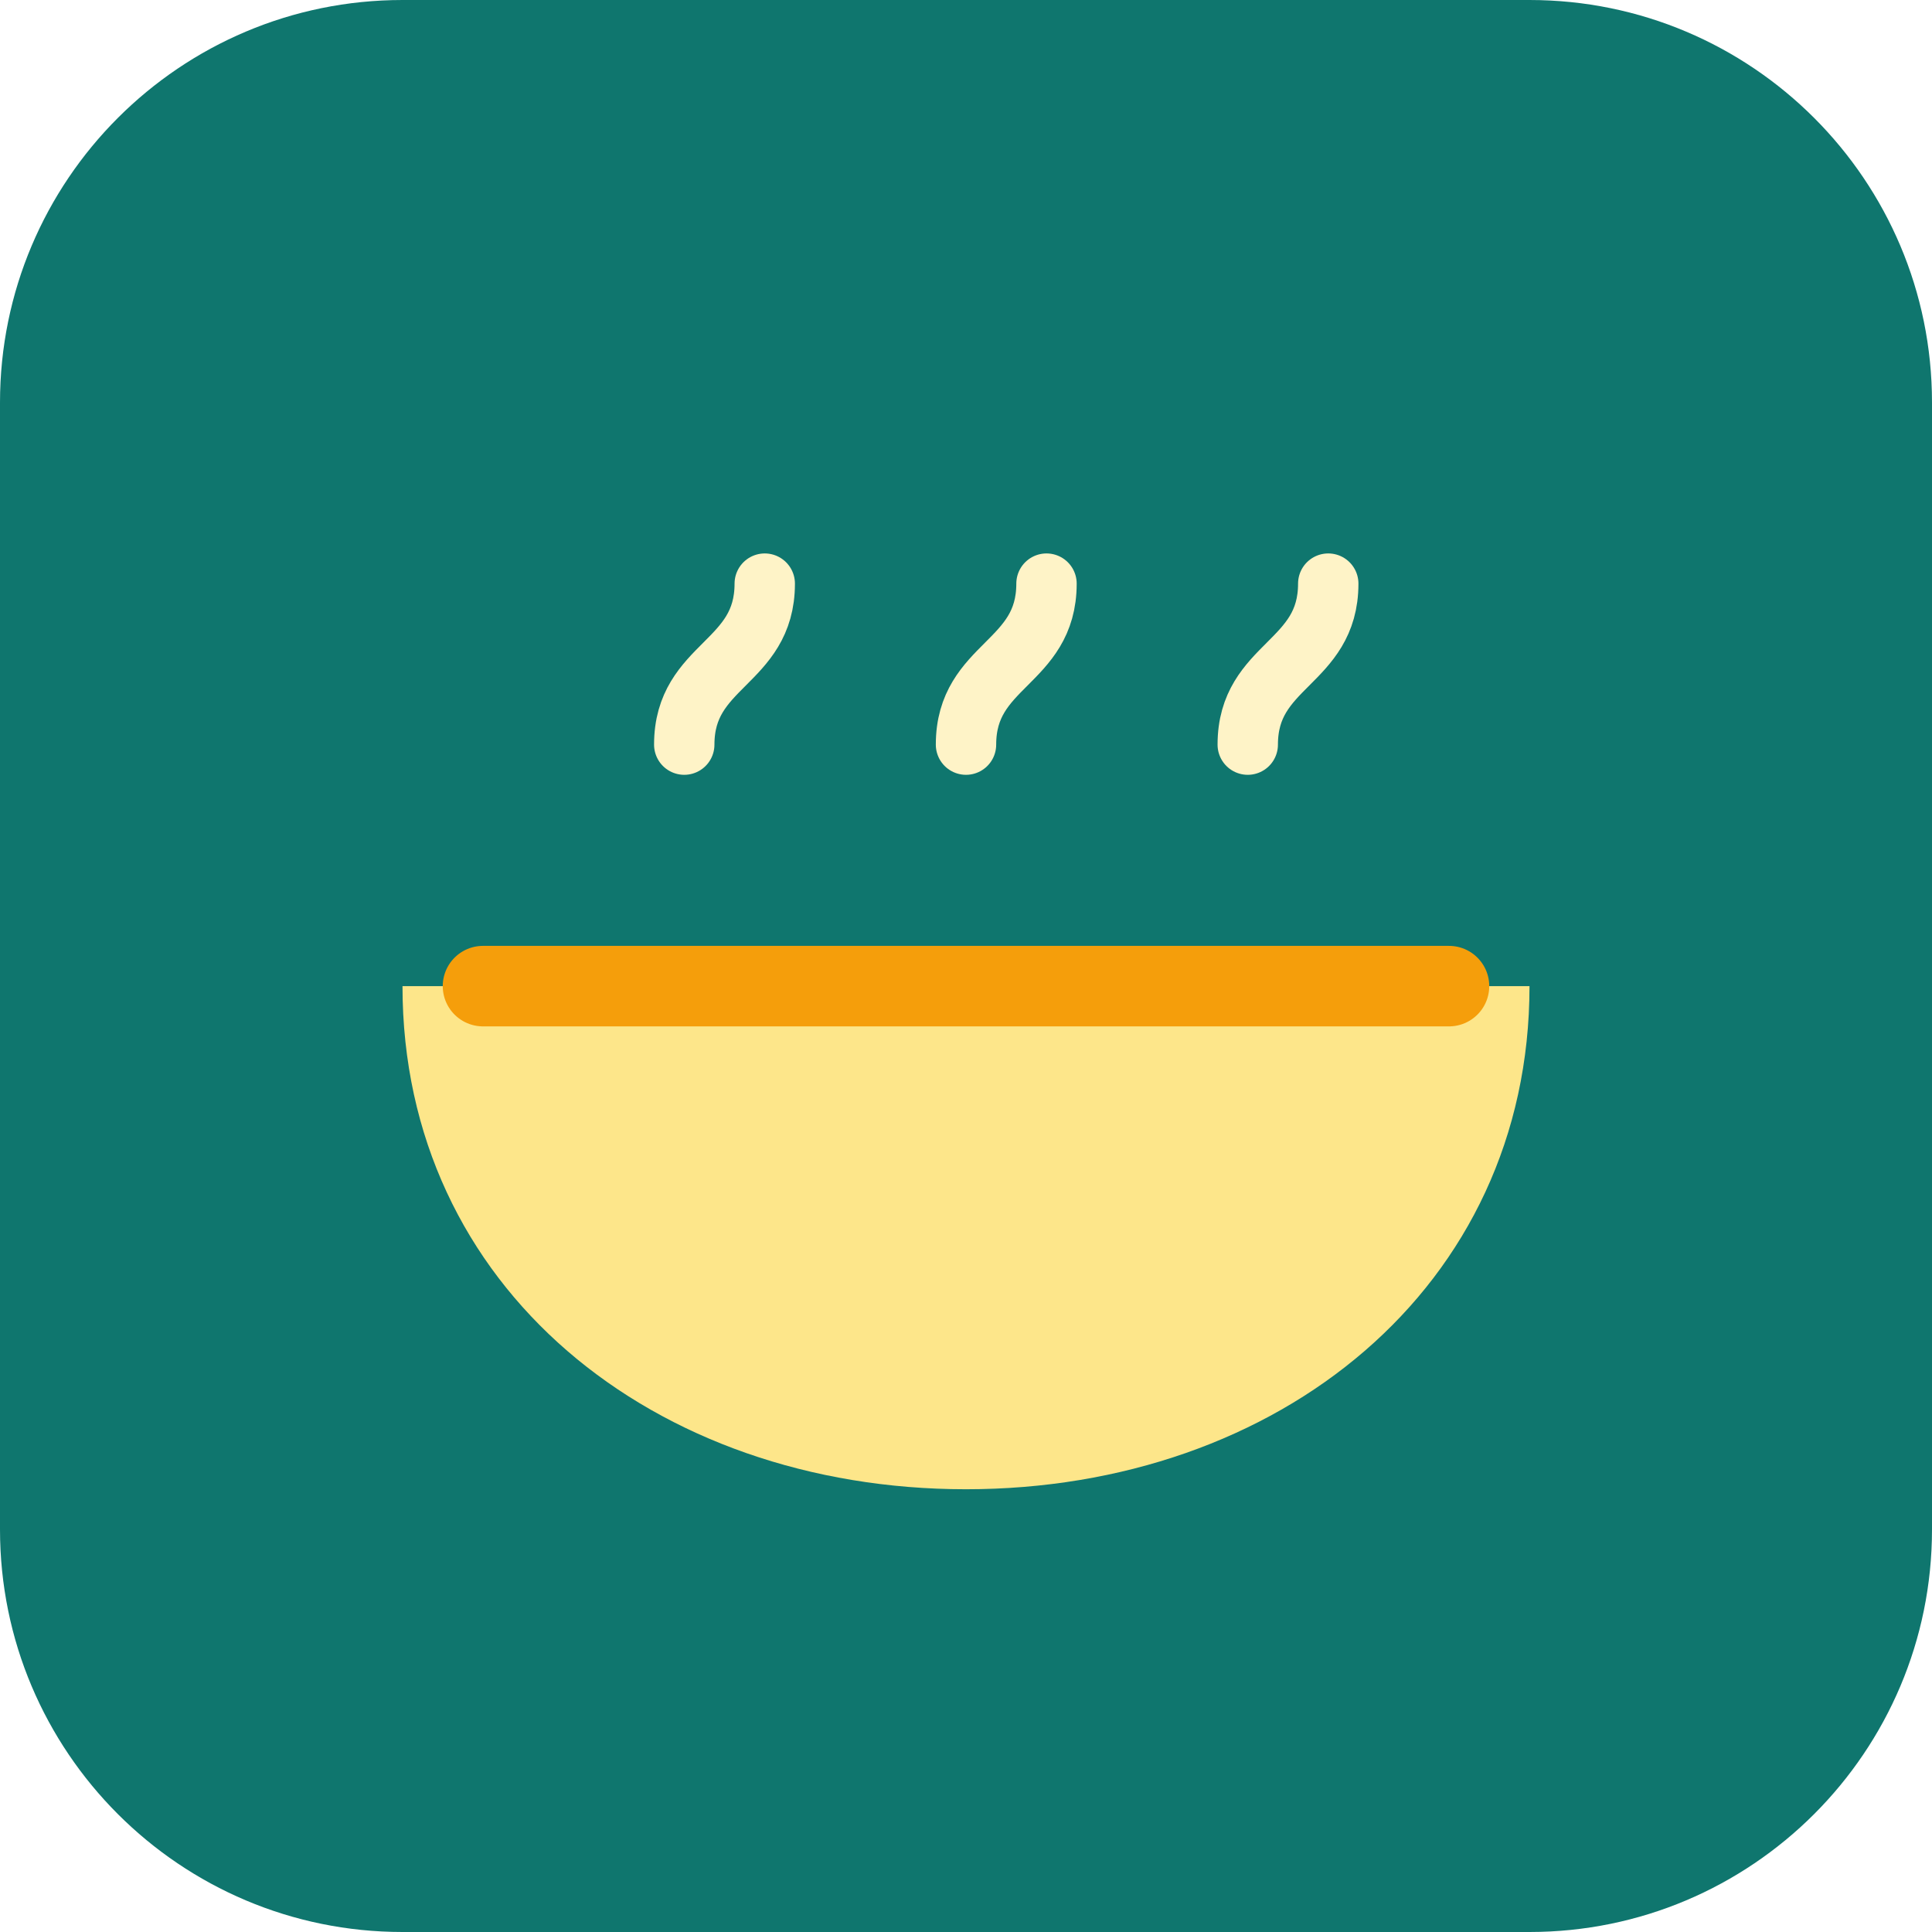
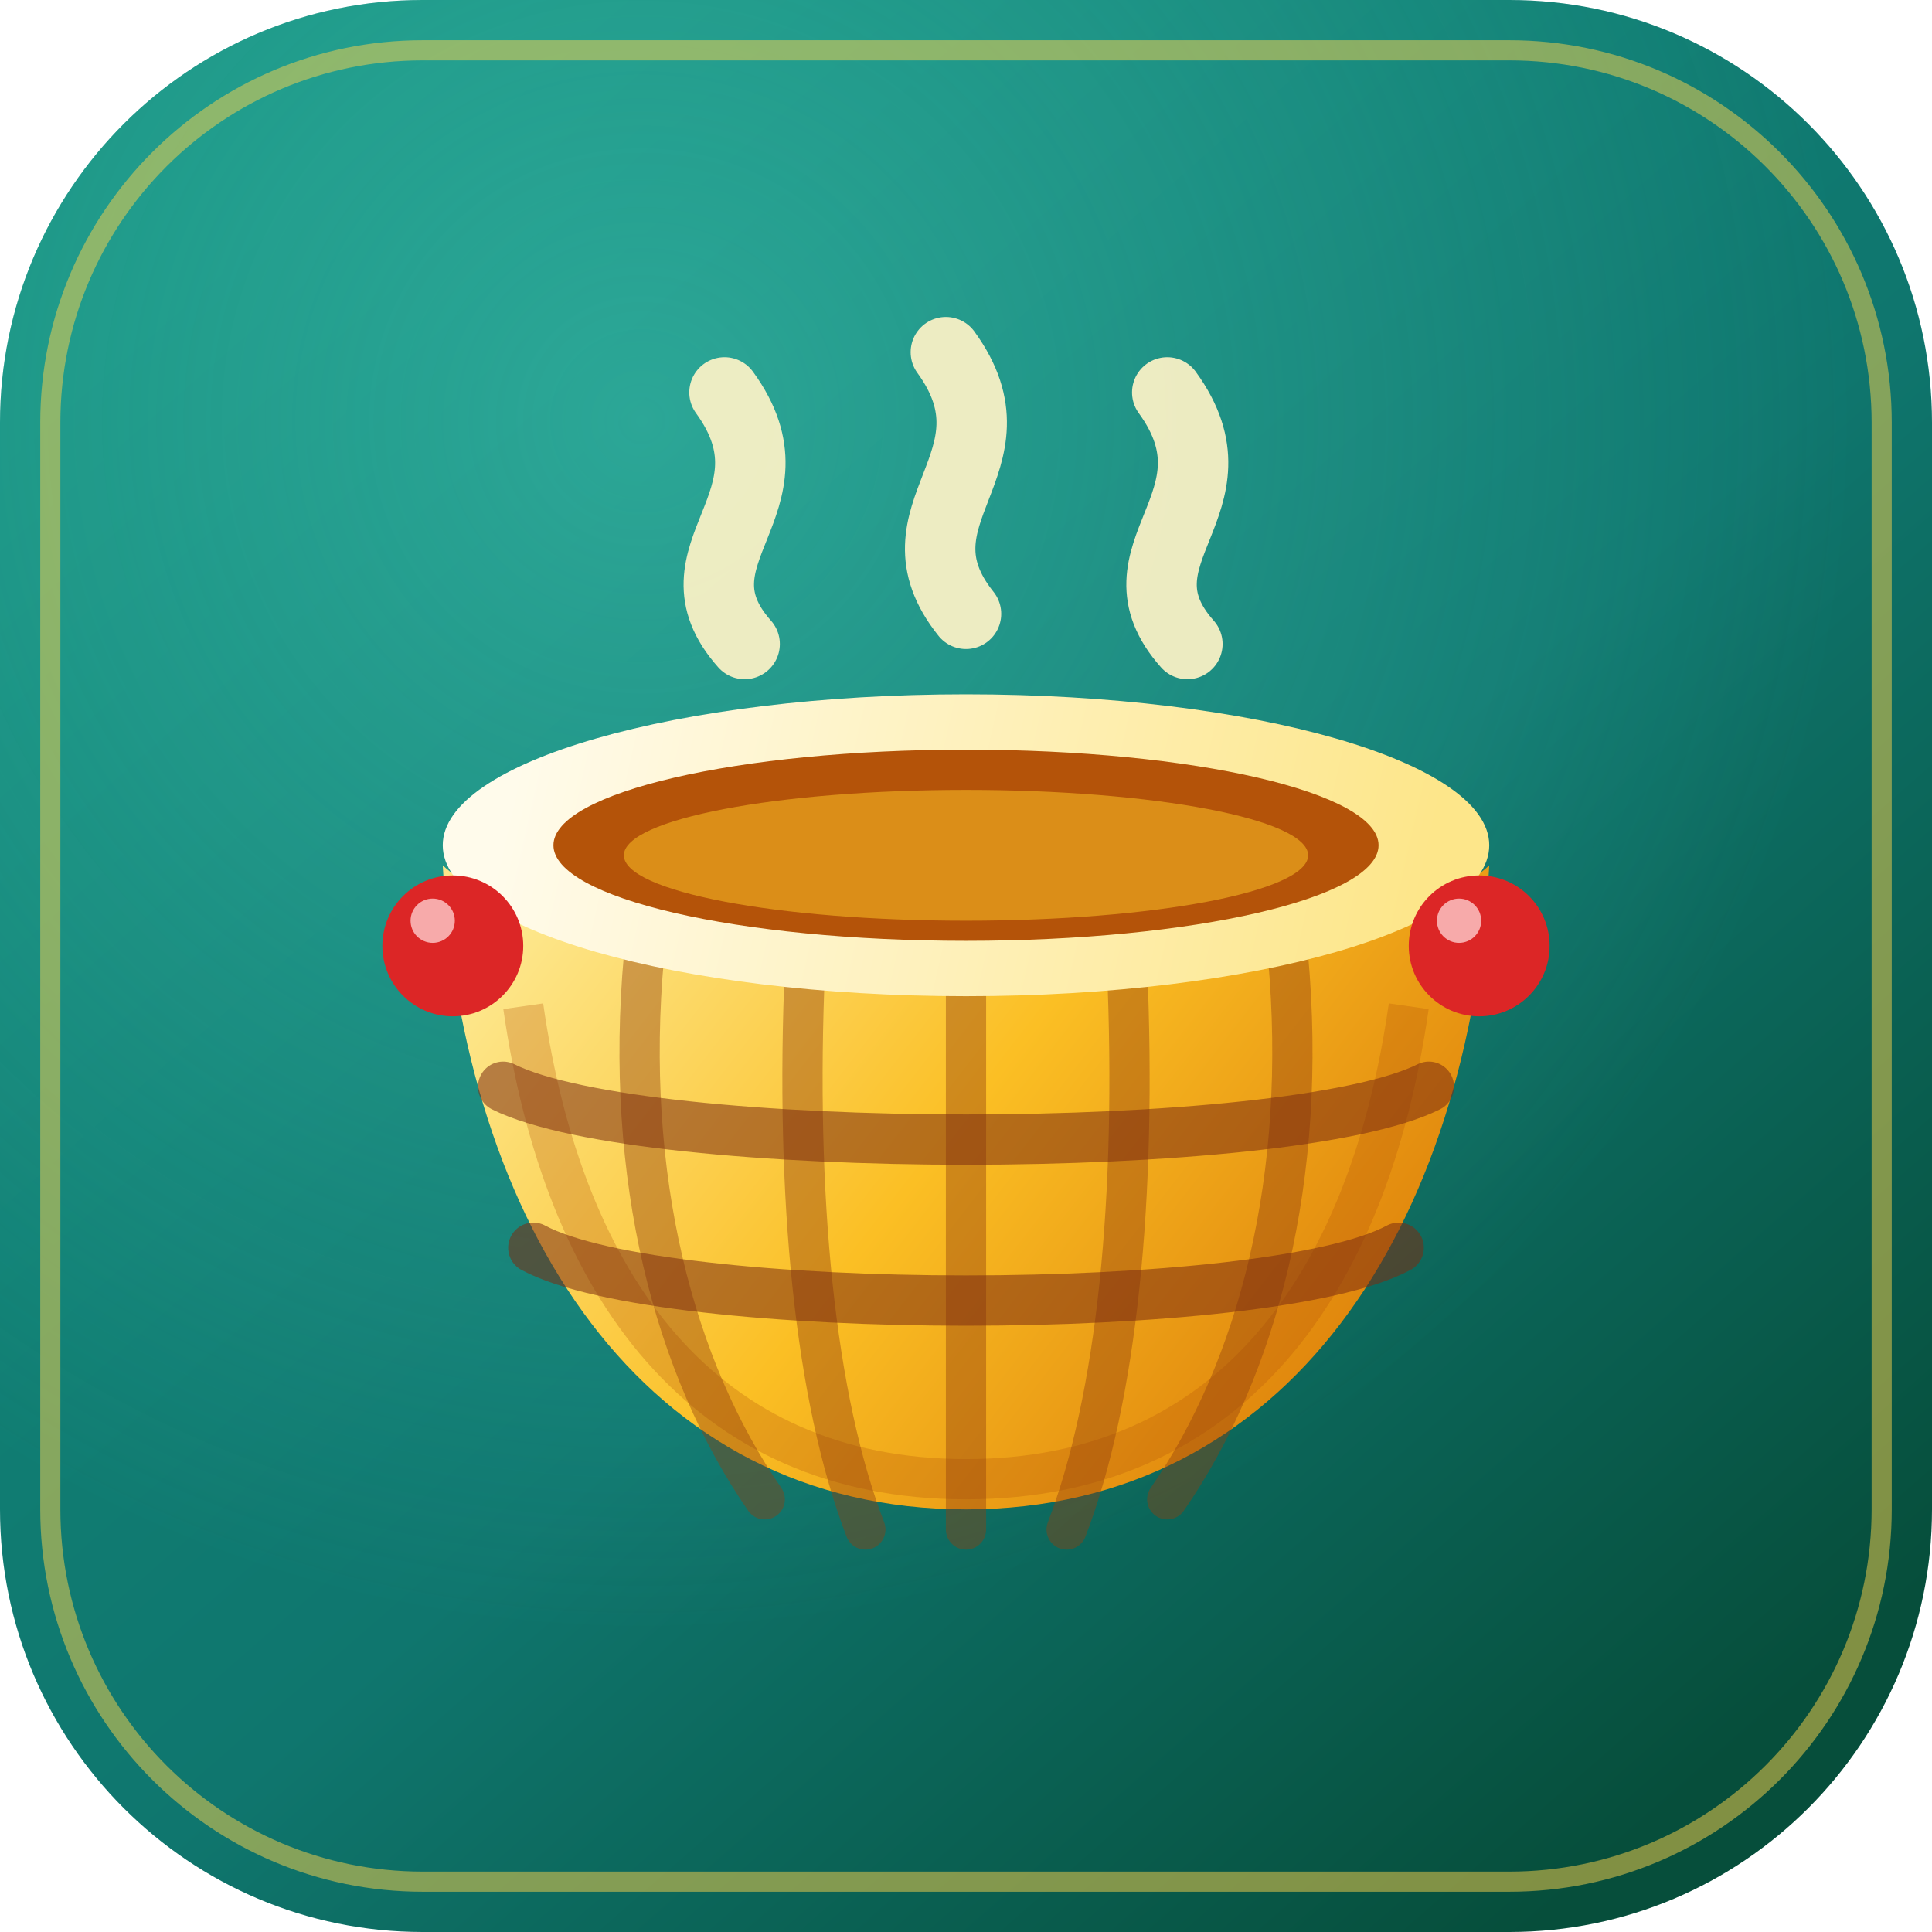
- <svg xmlns="http://www.w3.org/2000/svg" viewBox="0 0 192 192">
-   <rect width="192" height="192" rx="40" fill="#0f766e" />
-   <path d="M40 98h112c0 30-25 50-56 50s-56-20-56-50z" fill="#fde68a" />
-   <path d="M48 98h96" stroke="#f59e0b" stroke-width="8" stroke-linecap="round" />
-   <path d="M68 74c0-8 8-8 8-16M96 74c0-8 8-8 8-16M124 74c0-8 8-8 8-16" stroke="#fef3c7" stroke-width="6" stroke-linecap="round" fill="none" />
+ <svg xmlns="http://www.w3.org/2000/svg" viewBox="0 0 192 192" role="img" aria-label="Si Daw Gyi Restaurant">
+   <defs>
+     <linearGradient id="sdg-bg" x1="28" y1="18" x2="168" y2="178" gradientUnits="userSpaceOnUse">
+       <stop offset="0" stop-color="#12897a" />
+       <stop offset=".55" stop-color="#0f766e" />
+       <stop offset="1" stop-color="#064e3b" />
+     </linearGradient>
+     <linearGradient id="sdg-gold" x1="56" y1="88" x2="136" y2="150" gradientUnits="userSpaceOnUse">
+       <stop offset="0" stop-color="#fde68a" />
+       <stop offset=".45" stop-color="#fbbf24" />
+       <stop offset="1" stop-color="#d97706" />
+     </linearGradient>
+     <linearGradient id="sdg-rim" x1="52" y1="74" x2="140" y2="94" gradientUnits="userSpaceOnUse">
+       <stop offset="0" stop-color="#fffbeb" />
+       <stop offset="1" stop-color="#fde68a" />
+     </linearGradient>
+     <radialGradient id="sdg-glow" cx="0" cy="0" r="1" gradientTransform="translate(64 42) rotate(48) scale(120)" gradientUnits="userSpaceOnUse">
+       <stop offset="0" stop-color="#5eead4" stop-opacity=".35" />
+       <stop offset="1" stop-color="#5eead4" stop-opacity="0" />
+     </radialGradient>
+   </defs>
+   <rect width="192" height="192" rx="42" fill="url(#sdg-bg)" />
+   <rect width="192" height="192" rx="42" fill="url(#sdg-glow)" />
+   <rect x="5" y="5" width="182" height="182" rx="37" fill="none" stroke="#fcd34d" stroke-opacity=".5" stroke-width="2" />
+   <path d="M74 64c-8-9 6-14-2-25M96 61c-8-10 6-15-2-26M118 64c-8-9 6-14-2-25" fill="none" stroke="#fef3c7" stroke-width="7" stroke-linecap="round" opacity=".92" />
+   <path d="M44 86c2 36 20 64 52 64s50-28 52-64c-14 13-90 13-104 0Z" fill="url(#sdg-gold)" />
+   <path d="M52 100c4 28 18 47 44 47s40-19 44-47" fill="none" stroke="#b45309" stroke-opacity=".28" stroke-width="4" />
+   <path d="M64 95c-2 22 3 41 12 54M80 96c-1 23 1 43 6 56M96 96v56M112 96c1 23-1 43-6 56M128 95c2 22-3 41-12 54" fill="none" stroke="#92400e" stroke-opacity=".42" stroke-width="4" stroke-linecap="round" />
+   <path d="M50 108c14 7 78 7 92 0M53 124c13 7 73 7 86 0" fill="none" stroke="#7c2d12" stroke-opacity=".55" stroke-width="5" stroke-linecap="round" />
+   <ellipse cx="96" cy="84" rx="52" ry="15" fill="url(#sdg-rim)" />
+   <ellipse cx="96" cy="84" rx="41" ry="9.5" fill="#b45309" />
+   <ellipse cx="96" cy="85" rx="34" ry="6.5" fill="#fbbf24" opacity=".55" />
+   <circle cx="45" cy="94" r="7" fill="#dc2626" />
+   <circle cx="147" cy="94" r="7" fill="#dc2626" />
+   <circle cx="43" cy="91.5" r="2.2" fill="#fecaca" opacity=".8" />
+   <circle cx="145" cy="91.5" r="2.2" fill="#fecaca" opacity=".8" />
</svg>
